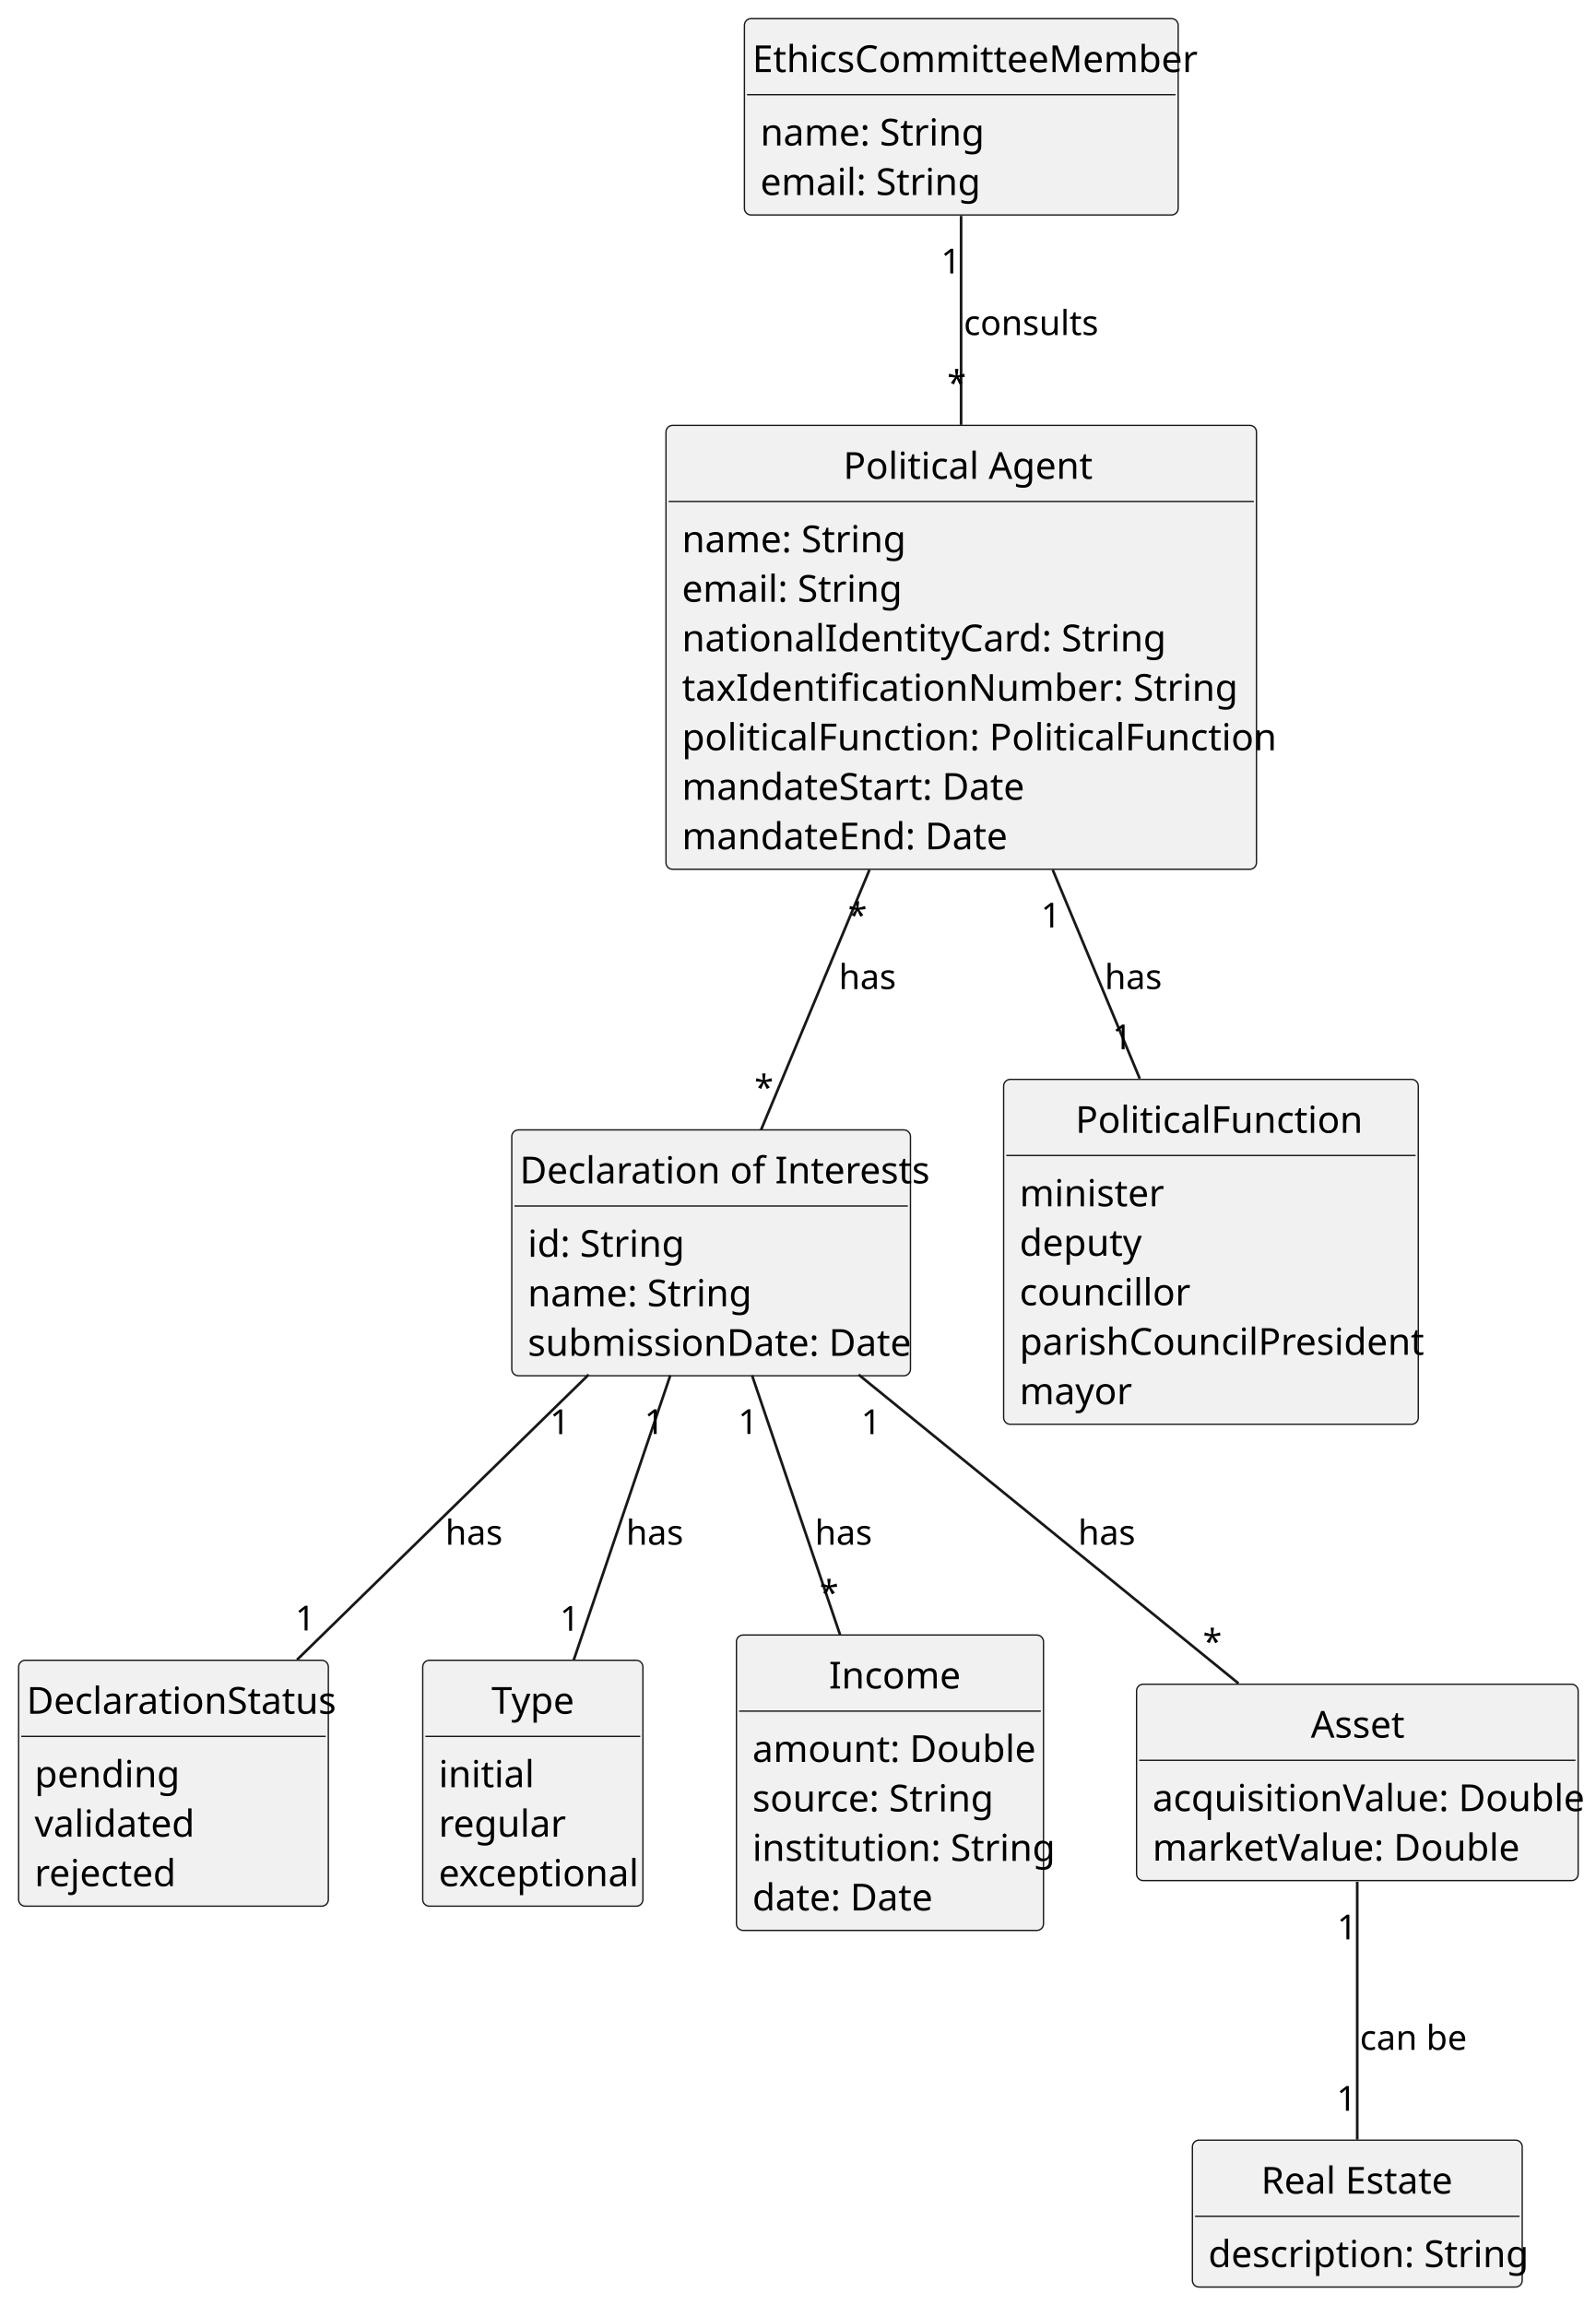
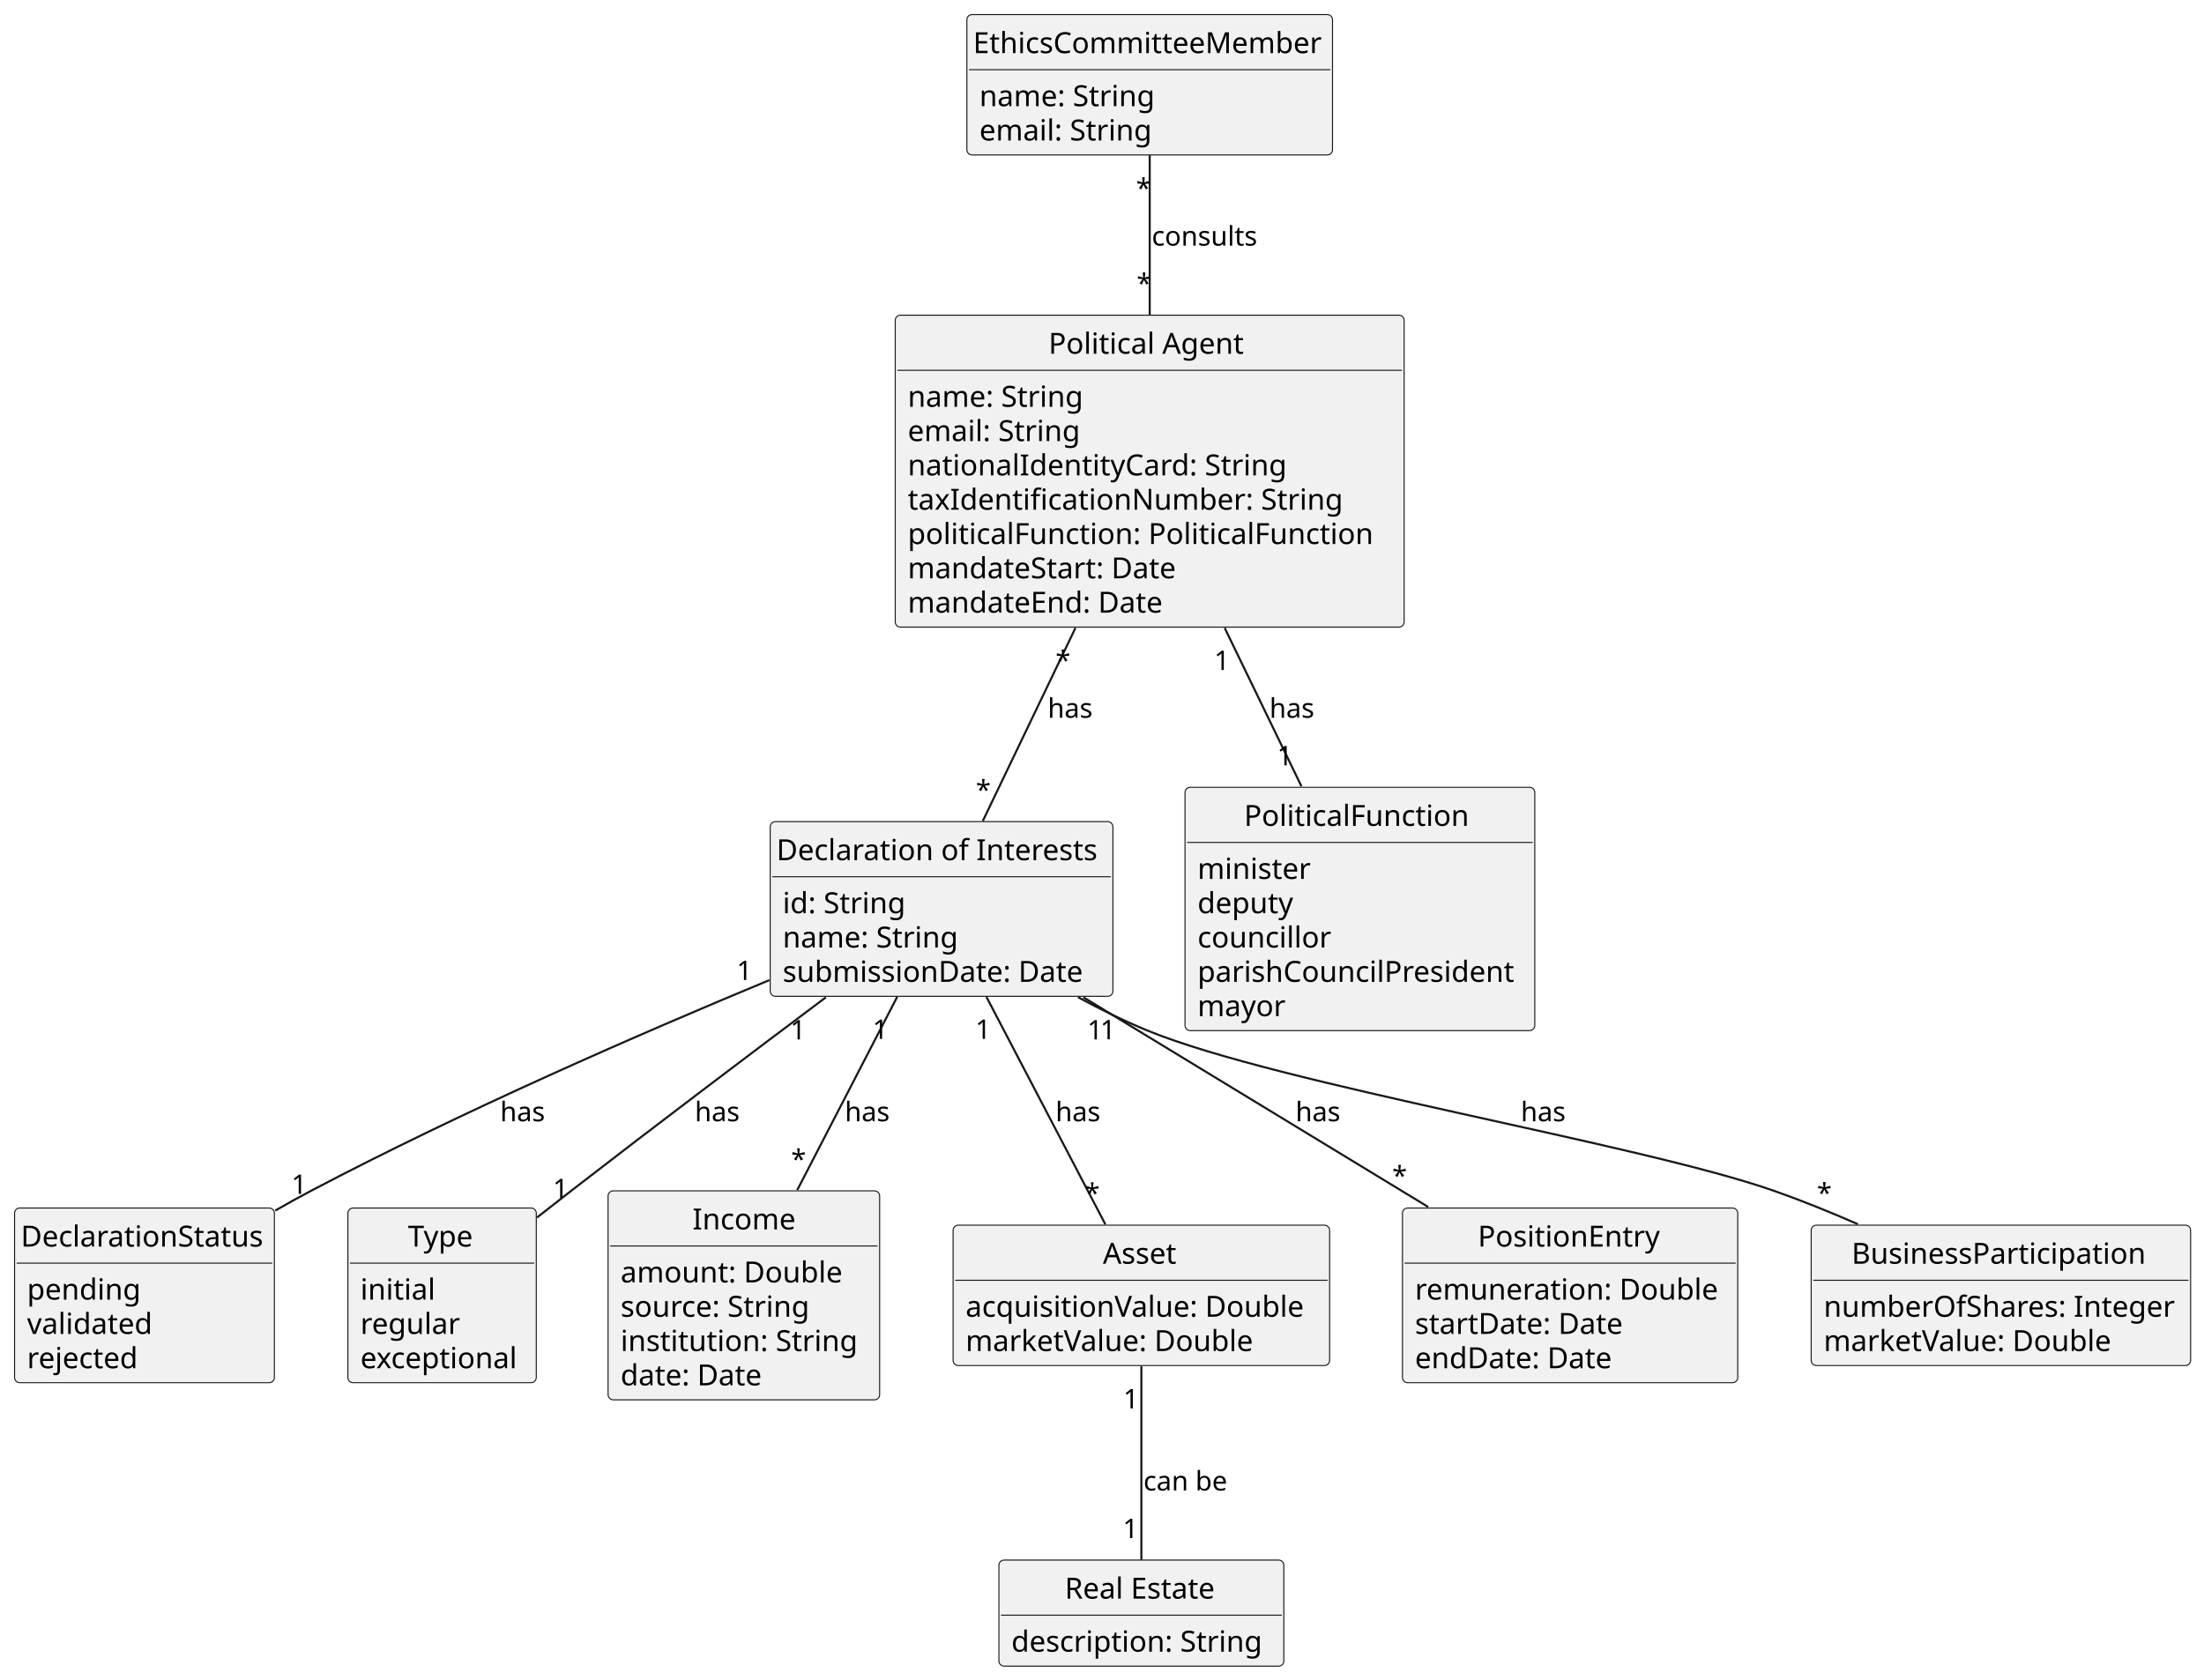
- <svg xmlns="http://www.w3.org/2000/svg" contentStyleType="text/css" data-diagram-type="CLASS" height="867px" preserveAspectRatio="none" style="width:600px;height:867px;background:#FFFFFF;" version="1.1" viewBox="0 0 600 867" width="600px" zoomAndPan="magnify">
+ <svg xmlns="http://www.w3.org/2000/svg" contentStyleType="text/css" data-diagram-type="CLASS" height="807px" preserveAspectRatio="none" style="width:1059px;height:807px;background:#FFFFFF;" version="1.1" viewBox="0 0 1059 807" width="1059px" zoomAndPan="magnify">
  <defs />
  <g>
    <g class="entity" data-qualified-name="EthicsCommitteeMember" data-source-line="9" id="ent0002">
-       <rect fill="#F1F1F1" height="73.863" rx="2.5" ry="2.5" style="stroke:#181818;stroke-width:0.5;" width="163.151" x="280" y="7" />
-       <text fill="#000000" font-family="sans-serif" font-size="14" lengthAdjust="spacing" textLength="157.151" x="283" y="27.107">EthicsCommitteeMember</text>
-       <line style="stroke:#181818;stroke-width:0.5;" x1="281" x2="442.151" y1="35.621" y2="35.621" />
-       <text fill="#000000" font-family="sans-serif" font-size="14" lengthAdjust="spacing" textLength="79.372" x="286" y="54.728">name: String</text>
-       <text fill="#000000" font-family="sans-serif" font-size="14" lengthAdjust="spacing" textLength="77.807" x="286" y="73.35">email: String</text>
+       <rect fill="#F1F1F1" height="67.465" rx="2.5" ry="2.5" style="stroke:#181818;stroke-width:0.5;" width="175.682" x="464.58" y="7" />
+       <text fill="#000000" font-family="sans-serif" font-size="14" lengthAdjust="spacing" textLength="169.682" x="467.58" y="25.535">EthicsCommitteeMember</text>
+       <line style="stroke:#181818;stroke-width:0.5;" x1="465.58" x2="639.262" y1="33.488" y2="33.488" />
+       <text fill="#000000" font-family="sans-serif" font-size="14" lengthAdjust="spacing" textLength="86.119" x="470.58" y="51.023">name: String</text>
+       <text fill="#000000" font-family="sans-serif" font-size="14" lengthAdjust="spacing" textLength="85.524" x="470.58" y="67.512">email: String</text>
    </g>
    <g class="entity" data-qualified-name="PoliticalAgent" data-source-line="14" id="ent0003">
-       <rect fill="#F1F1F1" height="166.969" rx="2.5" ry="2.5" style="stroke:#181818;stroke-width:0.5;" width="222.102" x="250.5" y="160" />
-       <text fill="#000000" font-family="sans-serif" font-size="14" lengthAdjust="spacing" textLength="88.717" x="317.193" y="180.107">Political Agent</text>
-       <line style="stroke:#181818;stroke-width:0.5;" x1="251.5" x2="471.603" y1="188.621" y2="188.621" />
-       <text fill="#000000" font-family="sans-serif" font-size="14" lengthAdjust="spacing" textLength="79.372" x="256.5" y="207.728">name: String</text>
-       <text fill="#000000" font-family="sans-serif" font-size="14" lengthAdjust="spacing" textLength="77.807" x="256.5" y="226.35">email: String</text>
-       <text fill="#000000" font-family="sans-serif" font-size="14" lengthAdjust="spacing" textLength="168.875" x="256.5" y="244.971">nationalIdentityCard: String</text>
-       <text fill="#000000" font-family="sans-serif" font-size="14" lengthAdjust="spacing" textLength="191.427" x="256.5" y="263.592">taxIdentificationNumber: String</text>
-       <text fill="#000000" font-family="sans-serif" font-size="14" lengthAdjust="spacing" textLength="210.102" x="256.5" y="282.213">politicalFunction: PoliticalFunction</text>
-       <text fill="#000000" font-family="sans-serif" font-size="14" lengthAdjust="spacing" textLength="121.399" x="256.5" y="300.834">mandateStart: Date</text>
-       <text fill="#000000" font-family="sans-serif" font-size="14" lengthAdjust="spacing" textLength="116.744" x="256.5" y="319.455">mandateEnd: Date</text>
+       <rect fill="#F1F1F1" height="149.906" rx="2.5" ry="2.5" style="stroke:#181818;stroke-width:0.5;" width="244.511" x="430.16" y="151.47" />
+       <text fill="#000000" font-family="sans-serif" font-size="14" lengthAdjust="spacing" textLength="97.207" x="503.812" y="170.005">Political Agent</text>
+       <line style="stroke:#181818;stroke-width:0.5;" x1="431.16" x2="673.671" y1="177.958" y2="177.958" />
+       <text fill="#000000" font-family="sans-serif" font-size="14" lengthAdjust="spacing" textLength="86.119" x="436.16" y="195.493">name: String</text>
+       <text fill="#000000" font-family="sans-serif" font-size="14" lengthAdjust="spacing" textLength="85.524" x="436.16" y="211.982">email: String</text>
+       <text fill="#000000" font-family="sans-serif" font-size="14" lengthAdjust="spacing" textLength="186.724" x="436.16" y="228.47">nationalIdentityCard: String</text>
+       <text fill="#000000" font-family="sans-serif" font-size="14" lengthAdjust="spacing" textLength="214.108" x="436.16" y="244.958">taxIdentificationNumber: String</text>
+       <text fill="#000000" font-family="sans-serif" font-size="14" lengthAdjust="spacing" textLength="232.511" x="436.16" y="261.447">politicalFunction: PoliticalFunction</text>
+       <text fill="#000000" font-family="sans-serif" font-size="14" lengthAdjust="spacing" textLength="130.655" x="436.16" y="277.935">mandateStart: Date</text>
+       <text fill="#000000" font-family="sans-serif" font-size="14" lengthAdjust="spacing" textLength="124.27" x="436.16" y="294.423">mandateEnd: Date</text>
    </g>
    <g class="entity" data-qualified-name="Declaration" data-source-line="24" id="ent0004">
-       <rect fill="#F1F1F1" height="92.484" rx="2.5" ry="2.5" style="stroke:#181818;stroke-width:0.5;" width="149.958" x="192.5" y="425" />
-       <text fill="#000000" font-family="sans-serif" font-size="14" lengthAdjust="spacing" textLength="143.958" x="195.5" y="445.107">Declaration of Interests</text>
-       <line style="stroke:#181818;stroke-width:0.5;" x1="193.5" x2="341.458" y1="453.621" y2="453.621" />
-       <text fill="#000000" font-family="sans-serif" font-size="14" lengthAdjust="spacing" textLength="55.248" x="198.5" y="472.728">id: String</text>
-       <text fill="#000000" font-family="sans-serif" font-size="14" lengthAdjust="spacing" textLength="79.372" x="198.5" y="491.35">name: String</text>
-       <text fill="#000000" font-family="sans-serif" font-size="14" lengthAdjust="spacing" textLength="136.951" x="198.5" y="509.971">submissionDate: Date</text>
+       <rect fill="#F1F1F1" height="83.953" rx="2.5" ry="2.5" style="stroke:#181818;stroke-width:0.5;" width="164.669" x="370.08" y="394.86" />
+       <text fill="#000000" font-family="sans-serif" font-size="14" lengthAdjust="spacing" textLength="158.669" x="373.08" y="413.395">Declaration of Interests</text>
+       <line style="stroke:#181818;stroke-width:0.5;" x1="371.08" x2="533.749" y1="421.348" y2="421.348" />
+       <text fill="#000000" font-family="sans-serif" font-size="14" lengthAdjust="spacing" textLength="61.688" x="376.08" y="438.883">id: String</text>
+       <text fill="#000000" font-family="sans-serif" font-size="14" lengthAdjust="spacing" textLength="86.119" x="376.08" y="455.372">name: String</text>
+       <text fill="#000000" font-family="sans-serif" font-size="14" lengthAdjust="spacing" textLength="148.73" x="376.08" y="471.86">submissionDate: Date</text>
    </g>
    <g class="entity" data-qualified-name="DeclarationStatus" data-source-line="30" id="ent0005">
-       <rect fill="#F1F1F1" height="92.484" rx="2.5" ry="2.5" style="stroke:#181818;stroke-width:0.5;" width="116.503" x="7" y="624.5" />
-       <text fill="#000000" font-family="sans-serif" font-size="14" lengthAdjust="spacing" textLength="110.503" x="10" y="644.607">DeclarationStatus</text>
-       <line style="stroke:#181818;stroke-width:0.5;" x1="8" x2="122.503" y1="653.121" y2="653.121" />
-       <text fill="#000000" font-family="sans-serif" font-size="14" lengthAdjust="spacing" textLength="49.827" x="13" y="672.229">pending</text>
-       <text fill="#000000" font-family="sans-serif" font-size="14" lengthAdjust="spacing" textLength="56.041" x="13" y="690.85">validated</text>
-       <text fill="#000000" font-family="sans-serif" font-size="14" lengthAdjust="spacing" textLength="49.807" x="13" y="709.471">rejected</text>
+       <rect fill="#F1F1F1" height="83.953" rx="2.5" ry="2.5" style="stroke:#181818;stroke-width:0.5;" width="124.836" x="7" y="580.55" />
+       <text fill="#000000" font-family="sans-serif" font-size="14" lengthAdjust="spacing" textLength="118.836" x="10" y="599.085">DeclarationStatus</text>
+       <line style="stroke:#181818;stroke-width:0.5;" x1="8" x2="130.836" y1="607.038" y2="607.038" />
+       <text fill="#000000" font-family="sans-serif" font-size="14" lengthAdjust="spacing" textLength="55.576" x="13" y="624.573">pending</text>
+       <text fill="#000000" font-family="sans-serif" font-size="14" lengthAdjust="spacing" textLength="61.462" x="13" y="641.062">validated</text>
+       <text fill="#000000" font-family="sans-serif" font-size="14" lengthAdjust="spacing" textLength="54.605" x="13" y="657.55">rejected</text>
    </g>
    <g class="entity" data-qualified-name="Type" data-source-line="36" id="ent0006">
-       <rect fill="#F1F1F1" height="92.484" rx="2.5" ry="2.5" style="stroke:#181818;stroke-width:0.5;" width="82.827" x="159" y="624.5" />
-       <text fill="#000000" font-family="sans-serif" font-size="14" lengthAdjust="spacing" textLength="31.124" x="184.852" y="644.607">Type</text>
-       <line style="stroke:#181818;stroke-width:0.5;" x1="160" x2="240.827" y1="653.121" y2="653.121" />
-       <text fill="#000000" font-family="sans-serif" font-size="14" lengthAdjust="spacing" textLength="31.903" x="165" y="672.229">initial</text>
-       <text fill="#000000" font-family="sans-serif" font-size="14" lengthAdjust="spacing" textLength="43.579" x="165" y="690.85">regular</text>
-       <text fill="#000000" font-family="sans-serif" font-size="14" lengthAdjust="spacing" textLength="70.827" x="165" y="709.471">exceptional</text>
+       <rect fill="#F1F1F1" height="83.953" rx="2.5" ry="2.5" style="stroke:#181818;stroke-width:0.5;" width="90.518" x="167.16" y="580.55" />
+       <text fill="#000000" font-family="sans-serif" font-size="14" lengthAdjust="spacing" textLength="32.778" x="196.03" y="599.085">Type</text>
+       <line style="stroke:#181818;stroke-width:0.5;" x1="168.16" x2="256.678" y1="607.038" y2="607.038" />
+       <text fill="#000000" font-family="sans-serif" font-size="14" lengthAdjust="spacing" textLength="37.844" x="173.16" y="624.573">initial</text>
+       <text fill="#000000" font-family="sans-serif" font-size="14" lengthAdjust="spacing" textLength="48.453" x="173.16" y="641.062">regular</text>
+       <text fill="#000000" font-family="sans-serif" font-size="14" lengthAdjust="spacing" textLength="78.518" x="173.16" y="657.55">exceptional</text>
    </g>
    <g class="entity" data-qualified-name="PoliticalFunction" data-source-line="42" id="ent0007">
-       <rect fill="#F1F1F1" height="129.727" rx="2.5" ry="2.5" style="stroke:#181818;stroke-width:0.5;" width="155.965" x="377.5" y="406" />
-       <text fill="#000000" font-family="sans-serif" font-size="14" lengthAdjust="spacing" textLength="101.938" x="404.514" y="426.107">PoliticalFunction</text>
-       <line style="stroke:#181818;stroke-width:0.5;" x1="378.5" x2="532.465" y1="434.621" y2="434.621" />
-       <text fill="#000000" font-family="sans-serif" font-size="14" lengthAdjust="spacing" textLength="49.007" x="383.5" y="453.728">minister</text>
-       <text fill="#000000" font-family="sans-serif" font-size="14" lengthAdjust="spacing" textLength="42.034" x="383.5" y="472.35">deputy</text>
-       <text fill="#000000" font-family="sans-serif" font-size="14" lengthAdjust="spacing" textLength="59.138" x="383.5" y="490.971">councillor</text>
-       <text fill="#000000" font-family="sans-serif" font-size="14" lengthAdjust="spacing" textLength="143.965" x="383.5" y="509.592">parishCouncilPresident</text>
-       <text fill="#000000" font-family="sans-serif" font-size="14" lengthAdjust="spacing" textLength="38.897" x="383.5" y="528.213">mayor</text>
+       <rect fill="#F1F1F1" height="116.93" rx="2.5" ry="2.5" style="stroke:#181818;stroke-width:0.5;" width="168.058" x="569.39" y="378.37" />
+       <text fill="#000000" font-family="sans-serif" font-size="14" lengthAdjust="spacing" textLength="111.289" x="597.774" y="396.905">PoliticalFunction</text>
+       <line style="stroke:#181818;stroke-width:0.5;" x1="570.39" x2="736.448" y1="404.858" y2="404.858" />
+       <text fill="#000000" font-family="sans-serif" font-size="14" lengthAdjust="spacing" textLength="55.754" x="575.39" y="422.393">minister</text>
+       <text fill="#000000" font-family="sans-serif" font-size="14" lengthAdjust="spacing" textLength="46.662" x="575.39" y="438.882">deputy</text>
+       <text fill="#000000" font-family="sans-serif" font-size="14" lengthAdjust="spacing" textLength="66.787" x="575.39" y="455.37">councillor</text>
+       <text fill="#000000" font-family="sans-serif" font-size="14" lengthAdjust="spacing" textLength="156.058" x="575.39" y="471.858">parishCouncilPresident</text>
+       <text fill="#000000" font-family="sans-serif" font-size="14" lengthAdjust="spacing" textLength="42.444" x="575.39" y="488.347">mayor</text>
    </g>
    <g class="entity" data-qualified-name="Income" data-source-line="50" id="ent0008">
-       <rect fill="#F1F1F1" height="111.106" rx="2.5" ry="2.5" style="stroke:#181818;stroke-width:0.5;" width="115.496" x="277" y="615" />
-       <text fill="#000000" font-family="sans-serif" font-size="14" lengthAdjust="spacing" textLength="45.91" x="311.793" y="635.107">Income</text>
-       <line style="stroke:#181818;stroke-width:0.5;" x1="278" x2="391.496" y1="643.621" y2="643.621" />
-       <text fill="#000000" font-family="sans-serif" font-size="14" lengthAdjust="spacing" textLength="98.841" x="283" y="662.729">amount: Double</text>
-       <text fill="#000000" font-family="sans-serif" font-size="14" lengthAdjust="spacing" textLength="86.372" x="283" y="681.35">source: String</text>
-       <text fill="#000000" font-family="sans-serif" font-size="14" lengthAdjust="spacing" textLength="103.496" x="283" y="699.971">institution: String</text>
-       <text fill="#000000" font-family="sans-serif" font-size="14" lengthAdjust="spacing" textLength="64.6" x="283" y="718.592">date: Date</text>
+       <rect fill="#F1F1F1" height="100.441" rx="2.5" ry="2.5" style="stroke:#181818;stroke-width:0.5;" width="130.481" x="292.18" y="572.3" />
+       <text fill="#000000" font-family="sans-serif" font-size="14" lengthAdjust="spacing" textLength="49.362" x="332.739" y="590.835">Income</text>
+       <line style="stroke:#181818;stroke-width:0.5;" x1="293.18" x2="421.661" y1="598.788" y2="598.788" />
+       <text fill="#000000" font-family="sans-serif" font-size="14" lengthAdjust="spacing" textLength="109.307" x="298.18" y="616.323">amount: Double</text>
+       <text fill="#000000" font-family="sans-serif" font-size="14" lengthAdjust="spacing" textLength="93.953" x="298.18" y="632.812">source: String</text>
+       <text fill="#000000" font-family="sans-serif" font-size="14" lengthAdjust="spacing" textLength="118.481" x="298.18" y="649.3">institution: String</text>
+       <text fill="#000000" font-family="sans-serif" font-size="14" lengthAdjust="spacing" textLength="69.692" x="298.18" y="665.788">date: Date</text>
    </g>
    <g class="entity" data-qualified-name="Asset" data-source-line="57" id="ent0009">
-       <rect fill="#F1F1F1" height="73.863" rx="2.5" ry="2.5" style="stroke:#181818;stroke-width:0.5;" width="166.102" x="427.5" y="633.5" />
-       <text fill="#000000" font-family="sans-serif" font-size="14" lengthAdjust="spacing" textLength="35.014" x="493.044" y="653.607">Asset</text>
-       <line style="stroke:#181818;stroke-width:0.5;" x1="428.5" x2="592.602" y1="662.121" y2="662.121" />
-       <text fill="#000000" font-family="sans-serif" font-size="14" lengthAdjust="spacing" textLength="154.102" x="433.5" y="681.229">acquisitionValue: Double</text>
-       <text fill="#000000" font-family="sans-serif" font-size="14" lengthAdjust="spacing" textLength="130.737" x="433.5" y="699.85">marketValue: Double</text>
+       <rect fill="#F1F1F1" height="67.465" rx="2.5" ry="2.5" style="stroke:#181818;stroke-width:0.5;" width="180.916" x="457.96" y="588.79" />
+       <text fill="#000000" font-family="sans-serif" font-size="14" lengthAdjust="spacing" textLength="36.969" x="529.934" y="607.325">Asset</text>
+       <line style="stroke:#181818;stroke-width:0.5;" x1="458.96" x2="637.876" y1="615.278" y2="615.278" />
+       <text fill="#000000" font-family="sans-serif" font-size="14" lengthAdjust="spacing" textLength="168.916" x="463.96" y="632.813">acquisitionValue: Double</text>
+       <text fill="#000000" font-family="sans-serif" font-size="14" lengthAdjust="spacing" textLength="142.461" x="463.96" y="649.302">marketValue: Double</text>
    </g>
    <g class="entity" data-qualified-name="RealEstate" data-source-line="62" id="ent0010">
-       <rect fill="#F1F1F1" height="55.242" rx="2.5" ry="2.5" style="stroke:#181818;stroke-width:0.5;" width="124.055" x="448.5" y="805" />
-       <text fill="#000000" font-family="sans-serif" font-size="14" lengthAdjust="spacing" textLength="72.372" x="474.341" y="825.107">Real Estate</text>
-       <line style="stroke:#181818;stroke-width:0.5;" x1="449.5" x2="571.555" y1="833.621" y2="833.621" />
-       <text fill="#000000" font-family="sans-serif" font-size="14" lengthAdjust="spacing" textLength="112.055" x="454.5" y="852.729">description: String</text>
+       <rect fill="#F1F1F1" height="50.977" rx="2.5" ry="2.5" style="stroke:#181818;stroke-width:0.5;" width="136.906" x="479.96" y="749.74" />
+       <text fill="#000000" font-family="sans-serif" font-size="14" lengthAdjust="spacing" textLength="73.589" x="511.619" y="768.275">Real Estate</text>
+       <line style="stroke:#181818;stroke-width:0.5;" x1="480.96" x2="615.866" y1="776.228" y2="776.228" />
+       <text fill="#000000" font-family="sans-serif" font-size="14" lengthAdjust="spacing" textLength="124.906" x="485.96" y="793.763">description: String</text>
    </g>
-     <g class="link" data-entity-1="ent0002" data-entity-2="ent0003" data-link-type="association" data-source-line="66" id="lnk11">
-       <path codeLine="66" d="M361.5,81.22 C361.5,103.27 361.5,132.39 361.5,159.81" fill="none" id="EthicsCommitteeMember-PoliticalAgent" style="stroke:#181818;stroke-width:1;" />
-       <text fill="#000000" font-family="sans-serif" font-size="13" lengthAdjust="spacing" textLength="47.69" x="362.5" y="126.028">consults</text>
-       <text fill="#000000" font-family="sans-serif" font-size="13" lengthAdjust="spacing" textLength="7.23" x="353.927" y="102.856">1</text>
-       <text fill="#000000" font-family="sans-serif" font-size="13" lengthAdjust="spacing" textLength="5.059" x="356.275" y="148.642">*</text>
+     <g class="entity" data-qualified-name="PositionEntry" data-source-line="66" id="ent0011">
+       <rect fill="#F1F1F1" height="83.953" rx="2.5" ry="2.5" style="stroke:#181818;stroke-width:0.5;" width="161.099" x="673.87" y="580.55" />
+       <text fill="#000000" font-family="sans-serif" font-size="14" lengthAdjust="spacing" textLength="88.648" x="710.095" y="599.085">PositionEntry</text>
+       <line style="stroke:#181818;stroke-width:0.5;" x1="674.87" x2="833.969" y1="607.038" y2="607.038" />
+       <text fill="#000000" font-family="sans-serif" font-size="14" lengthAdjust="spacing" textLength="149.099" x="679.87" y="624.573">remuneration: Double</text>
+       <text fill="#000000" font-family="sans-serif" font-size="14" lengthAdjust="spacing" textLength="102.436" x="679.87" y="641.062">startDate: Date</text>
+       <text fill="#000000" font-family="sans-serif" font-size="14" lengthAdjust="spacing" textLength="96.667" x="679.87" y="657.55">endDate: Date</text>
    </g>
-     <g class="link" data-entity-1="ent0003" data-entity-2="ent0004" data-link-type="association" data-source-line="68" id="lnk12">
-       <path codeLine="68" d="M327.03,327.19 C313.25,360.25 297.92,397.02 286.27,424.98" fill="none" id="PoliticalAgent-Declaration" style="stroke:#181818;stroke-width:1;" />
-       <text fill="#000000" font-family="sans-serif" font-size="13" lengthAdjust="spacing" textLength="20.96" x="315.5" y="372.028">has</text>
-       <text fill="#000000" font-family="sans-serif" font-size="13" lengthAdjust="spacing" textLength="5.059" x="318.967" y="348.866">*</text>
-       <text fill="#000000" font-family="sans-serif" font-size="13" lengthAdjust="spacing" textLength="5.059" x="283.769" y="413.645">*</text>
+     <g class="entity" data-qualified-name="BusinessParticipation" data-source-line="72" id="ent0012">
+       <rect fill="#F1F1F1" height="67.465" rx="2.5" ry="2.5" style="stroke:#181818;stroke-width:0.5;" width="182.31" x="870.26" y="588.79" />
+       <text fill="#000000" font-family="sans-serif" font-size="14" lengthAdjust="spacing" textLength="143.5" x="889.665" y="607.325">BusinessParticipation</text>
+       <line style="stroke:#181818;stroke-width:0.5;" x1="871.26" x2="1051.571" y1="615.278" y2="615.278" />
+       <text fill="#000000" font-family="sans-serif" font-size="14" lengthAdjust="spacing" textLength="170.31" x="876.26" y="632.813">numberOfShares: Integer</text>
+       <text fill="#000000" font-family="sans-serif" font-size="14" lengthAdjust="spacing" textLength="142.461" x="876.26" y="649.302">marketValue: Double</text>
    </g>
-     <g class="link" data-entity-1="ent0003" data-entity-2="ent0007" data-link-type="association" data-source-line="70" id="lnk13">
-       <path codeLine="70" d="M395.97,327.19 C406.76,353.08 418.51,381.26 428.69,405.69" fill="none" id="PoliticalAgent-PoliticalFunction" style="stroke:#181818;stroke-width:1;" />
-       <text fill="#000000" font-family="sans-serif" font-size="13" lengthAdjust="spacing" textLength="20.96" x="415.5" y="372.028">has</text>
-       <text fill="#000000" font-family="sans-serif" font-size="13" lengthAdjust="spacing" textLength="7.23" x="391.54" y="348.866">1</text>
-       <text fill="#000000" font-family="sans-serif" font-size="13" lengthAdjust="spacing" textLength="7.23" x="418.389" y="394.676">1</text>
+     <g class="link" data-entity-1="ent0002" data-entity-2="ent0003" data-link-type="association" data-source-line="77" id="lnk13">
+       <path codeLine="77" d="M552.42,74.57 C552.42,95.93 552.42,124.68 552.42,151.35" fill="none" id="EthicsCommitteeMember-PoliticalAgent" style="stroke:#181818;stroke-width:1;" />
+       <text fill="#000000" font-family="sans-serif" font-size="13" lengthAdjust="spacing" textLength="52.654" x="553.42" y="118.038">consults</text>
+       <text fill="#000000" font-family="sans-serif" font-size="13" lengthAdjust="spacing" textLength="6.265" x="545.873" y="95.048">*</text>
+       <text fill="#000000" font-family="sans-serif" font-size="13" lengthAdjust="spacing" textLength="6.265" x="546.138" y="140.805">*</text>
    </g>
-     <g class="link" data-entity-1="ent0004" data-entity-2="ent0006" data-link-type="association" data-source-line="72" id="lnk14">
-       <path codeLine="72" d="M252.13,517.31 C241.23,549.43 226.68,592.33 215.8,624.4" fill="none" id="Declaration-Type" style="stroke:#181818;stroke-width:1;" />
-       <text fill="#000000" font-family="sans-serif" font-size="13" lengthAdjust="spacing" textLength="20.96" x="235.5" y="581.028">has</text>
-       <text fill="#000000" font-family="sans-serif" font-size="13" lengthAdjust="spacing" textLength="7.23" x="242.378" y="539.374">1</text>
-       <text fill="#000000" font-family="sans-serif" font-size="13" lengthAdjust="spacing" textLength="7.23" x="210.563" y="613.395">1</text>
+     <g class="link" data-entity-1="ent0003" data-entity-2="ent0004" data-link-type="association" data-source-line="79" id="lnk14">
+       <path codeLine="79" d="M516.74,301.78 C501.76,332.99 484.91,368.11 472.22,394.57" fill="none" id="PoliticalAgent-Declaration" style="stroke:#181818;stroke-width:1;" />
+       <text fill="#000000" font-family="sans-serif" font-size="13" lengthAdjust="spacing" textLength="21.874" x="503.42" y="344.938">has</text>
+       <text fill="#000000" font-family="sans-serif" font-size="13" lengthAdjust="spacing" textLength="6.265" x="507.187" y="322.001">*</text>
+       <text fill="#000000" font-family="sans-serif" font-size="13" lengthAdjust="spacing" textLength="6.265" x="468.92" y="384.232">*</text>
    </g>
-     <g class="link" data-entity-1="ent0004" data-entity-2="ent0005" data-link-type="association" data-source-line="73" id="lnk15">
-       <path codeLine="73" d="M221.41,517.06 C188.57,549.17 144.61,592.15 111.74,624.29" fill="none" id="Declaration-DeclarationStatus" style="stroke:#181818;stroke-width:1;" />
-       <text fill="#000000" font-family="sans-serif" font-size="13" lengthAdjust="spacing" textLength="20.96" x="167.5" y="581.028">has</text>
-       <text fill="#000000" font-family="sans-serif" font-size="13" lengthAdjust="spacing" textLength="7.23" x="206.837" y="539.428">1</text>
-       <text fill="#000000" font-family="sans-serif" font-size="13" lengthAdjust="spacing" textLength="7.23" x="111.071" y="613.269">1</text>
+     <g class="link" data-entity-1="ent0003" data-entity-2="ent0007" data-link-type="association" data-source-line="81" id="lnk15">
+       <path codeLine="81" d="M588.45,301.78 C600.58,326.8 613.92,354.32 625.33,377.89" fill="none" id="PoliticalAgent-PoliticalFunction" style="stroke:#181818;stroke-width:1;" />
+       <text fill="#000000" font-family="sans-serif" font-size="13" lengthAdjust="spacing" textLength="21.874" x="609.97" y="344.938">has</text>
+       <text fill="#000000" font-family="sans-serif" font-size="13" lengthAdjust="spacing" textLength="8.22" x="583.413" y="322.001">1</text>
+       <text fill="#000000" font-family="sans-serif" font-size="13" lengthAdjust="spacing" textLength="8.22" x="613.633" y="367.794">1</text>
    </g>
-     <g class="link" data-entity-1="ent0004" data-entity-2="ent0008" data-link-type="association" data-source-line="74" id="lnk16">
-       <path codeLine="74" d="M282.87,517.31 C292.72,546.35 305.57,584.22 315.98,614.91" fill="none" id="Declaration-Income" style="stroke:#181818;stroke-width:1;" />
-       <text fill="#000000" font-family="sans-serif" font-size="13" lengthAdjust="spacing" textLength="20.96" x="306.5" y="581.028">has</text>
-       <text fill="#000000" font-family="sans-serif" font-size="13" lengthAdjust="spacing" textLength="7.23" x="277.633" y="539.374">1</text>
-       <text fill="#000000" font-family="sans-serif" font-size="13" lengthAdjust="spacing" textLength="5.059" x="308.259" y="603.739">*</text>
+     <g class="link" data-entity-1="ent0004" data-entity-2="ent0006" data-link-type="association" data-source-line="83" id="lnk16">
+       <path codeLine="83" d="M396.83,479.29 C361.6,505.7 315.14,540.76 274.42,572.3 C269.09,576.43 263.54,580.77 258.03,585.11" fill="none" id="Declaration-Type" style="stroke:#181818;stroke-width:1;" />
+       <text fill="#000000" font-family="sans-serif" font-size="13" lengthAdjust="spacing" textLength="21.874" x="333.85" y="538.868">has</text>
+       <text fill="#000000" font-family="sans-serif" font-size="13" lengthAdjust="spacing" textLength="8.22" x="379.723" y="499.531">1</text>
+       <text fill="#000000" font-family="sans-serif" font-size="13" lengthAdjust="spacing" textLength="8.22" x="265.644" y="575.824">1</text>
    </g>
-     <g class="link" data-entity-1="ent0004" data-entity-2="ent0009" data-link-type="association" data-source-line="75" id="lnk17">
-       <path codeLine="75" d="M322.94,517.06 C366.23,552.24 425.58,600.48 465.84,633.2" fill="none" id="Declaration-Asset" style="stroke:#181818;stroke-width:1;" />
-       <text fill="#000000" font-family="sans-serif" font-size="13" lengthAdjust="spacing" textLength="20.96" x="405.5" y="581.028">has</text>
-       <text fill="#000000" font-family="sans-serif" font-size="13" lengthAdjust="spacing" textLength="7.23" x="323.914" y="539.428">1</text>
-       <text fill="#000000" font-family="sans-serif" font-size="13" lengthAdjust="spacing" textLength="5.059" x="452.436" y="622.108">*</text>
+     <g class="link" data-entity-1="ent0004" data-entity-2="ent0005" data-link-type="association" data-source-line="84" id="lnk17">
+       <path codeLine="84" d="M369.67,471.03 C307.95,496.63 222.11,534.03 149.42,572.3 C143.79,575.26 138.02,578.47 132.28,581.77" fill="none" id="Declaration-DeclarationStatus" style="stroke:#181818;stroke-width:1;" />
+       <text fill="#000000" font-family="sans-serif" font-size="13" lengthAdjust="spacing" textLength="21.874" x="240.31" y="538.868">has</text>
+       <text fill="#000000" font-family="sans-serif" font-size="13" lengthAdjust="spacing" textLength="8.22" x="353.954" y="470.99">1</text>
+       <text fill="#000000" font-family="sans-serif" font-size="13" lengthAdjust="spacing" textLength="8.22" x="140.024" y="573.777">1</text>
    </g>
-     <g class="link" data-entity-1="ent0009" data-entity-2="ent0010" data-link-type="association" data-source-line="77" id="lnk18">
-       <path codeLine="77" d="M510.5,707.81 C510.5,737.31 510.5,778.25 510.5,804.81" fill="none" id="Asset-RealEstate" style="stroke:#181818;stroke-width:1;" />
-       <text fill="#000000" font-family="sans-serif" font-size="13" lengthAdjust="spacing" textLength="39.032" x="511.5" y="771.028">can be</text>
-       <text fill="#000000" font-family="sans-serif" font-size="13" lengthAdjust="spacing" textLength="7.23" x="502.931" y="729.461">1</text>
-       <text fill="#000000" font-family="sans-serif" font-size="13" lengthAdjust="spacing" textLength="7.23" x="502.753" y="793.927">1</text>
+     <g class="link" data-entity-1="ent0004" data-entity-2="ent0008" data-link-type="association" data-source-line="85" id="lnk18">
+       <path codeLine="85" d="M431.1,479.06 C416.87,506.56 398.1,542.87 383.06,571.95" fill="none" id="Declaration-Income" style="stroke:#181818;stroke-width:1;" />
+       <text fill="#000000" font-family="sans-serif" font-size="13" lengthAdjust="spacing" textLength="21.874" x="405.92" y="538.868">has</text>
+       <text fill="#000000" font-family="sans-serif" font-size="13" lengthAdjust="spacing" textLength="8.22" x="419.241" y="499.266">1</text>
+       <text fill="#000000" font-family="sans-serif" font-size="13" lengthAdjust="spacing" textLength="6.265" x="380.12" y="561.736">*</text>
+     </g>
+     <g class="link" data-entity-1="ent0004" data-entity-2="ent0009" data-link-type="association" data-source-line="86" id="lnk19">
+       <path codeLine="86" d="M473.96,479.06 C491.21,512.06 515.09,557.74 531.11,588.4" fill="none" id="Declaration-Asset" style="stroke:#181818;stroke-width:1;" />
+       <text fill="#000000" font-family="sans-serif" font-size="13" lengthAdjust="spacing" textLength="21.874" x="507.17" y="538.868">has</text>
+       <text fill="#000000" font-family="sans-serif" font-size="13" lengthAdjust="spacing" textLength="8.22" x="468.663" y="499.266">1</text>
+       <text fill="#000000" font-family="sans-serif" font-size="13" lengthAdjust="spacing" textLength="6.265" x="521.264" y="578.064">*</text>
+     </g>
+     <g class="link" data-entity-1="ent0004" data-entity-2="ent0011" data-link-type="association" data-source-line="88" id="lnk20">
+       <path codeLine="88" d="M520.57,479.29 C570.06,509.39 636.76,549.96 686.25,580.06" fill="none" id="Declaration-PositionEntry" style="stroke:#181818;stroke-width:1;" />
+       <text fill="#000000" font-family="sans-serif" font-size="13" lengthAdjust="spacing" textLength="21.874" x="622.5" y="538.868">has</text>
+       <text fill="#000000" font-family="sans-serif" font-size="13" lengthAdjust="spacing" textLength="8.22" x="522.411" y="499.531">1</text>
+       <text fill="#000000" font-family="sans-serif" font-size="13" lengthAdjust="spacing" textLength="6.265" x="668.928" y="569.69">*</text>
+     </g>
+     <g class="link" data-entity-1="ent0004" data-entity-2="ent0012" data-link-type="association" data-source-line="89" id="lnk21">
+       <path codeLine="89" d="M517.97,479.23 C528.89,485.14 540.29,490.75 551.42,495.3 C615.32,521.44 787.27,549.45 852.42,572.3 C865.64,576.94 879.47,582.55 892.67,588.31" fill="none" id="Declaration-BusinessParticipation" style="stroke:#181818;stroke-width:1;" />
+       <text fill="#000000" font-family="sans-serif" font-size="13" lengthAdjust="spacing" textLength="21.874" x="730.73" y="538.868">has</text>
+       <text fill="#000000" font-family="sans-serif" font-size="13" lengthAdjust="spacing" textLength="8.22" x="528.638" y="499.462">1</text>
+       <text fill="#000000" font-family="sans-serif" font-size="13" lengthAdjust="spacing" textLength="6.265" x="873.019" y="577.957">*</text>
+     </g>
+     <g class="link" data-entity-1="ent0009" data-entity-2="ent0010" data-link-type="association" data-source-line="91" id="lnk22">
+       <path codeLine="91" d="M548.42,656.6 C548.42,684.67 548.42,724.32 548.42,749.65" fill="none" id="Asset-RealEstate" style="stroke:#181818;stroke-width:1;" />
+       <text fill="#000000" font-family="sans-serif" font-size="13" lengthAdjust="spacing" textLength="41.444" x="549.42" y="716.308">can be</text>
+       <text fill="#000000" font-family="sans-serif" font-size="13" lengthAdjust="spacing" textLength="8.22" x="539.703" y="676.863">1</text>
+       <text fill="#000000" font-family="sans-serif" font-size="13" lengthAdjust="spacing" textLength="8.22" x="539.473" y="739.193">1</text>
    </g>
  </g>
</svg>
